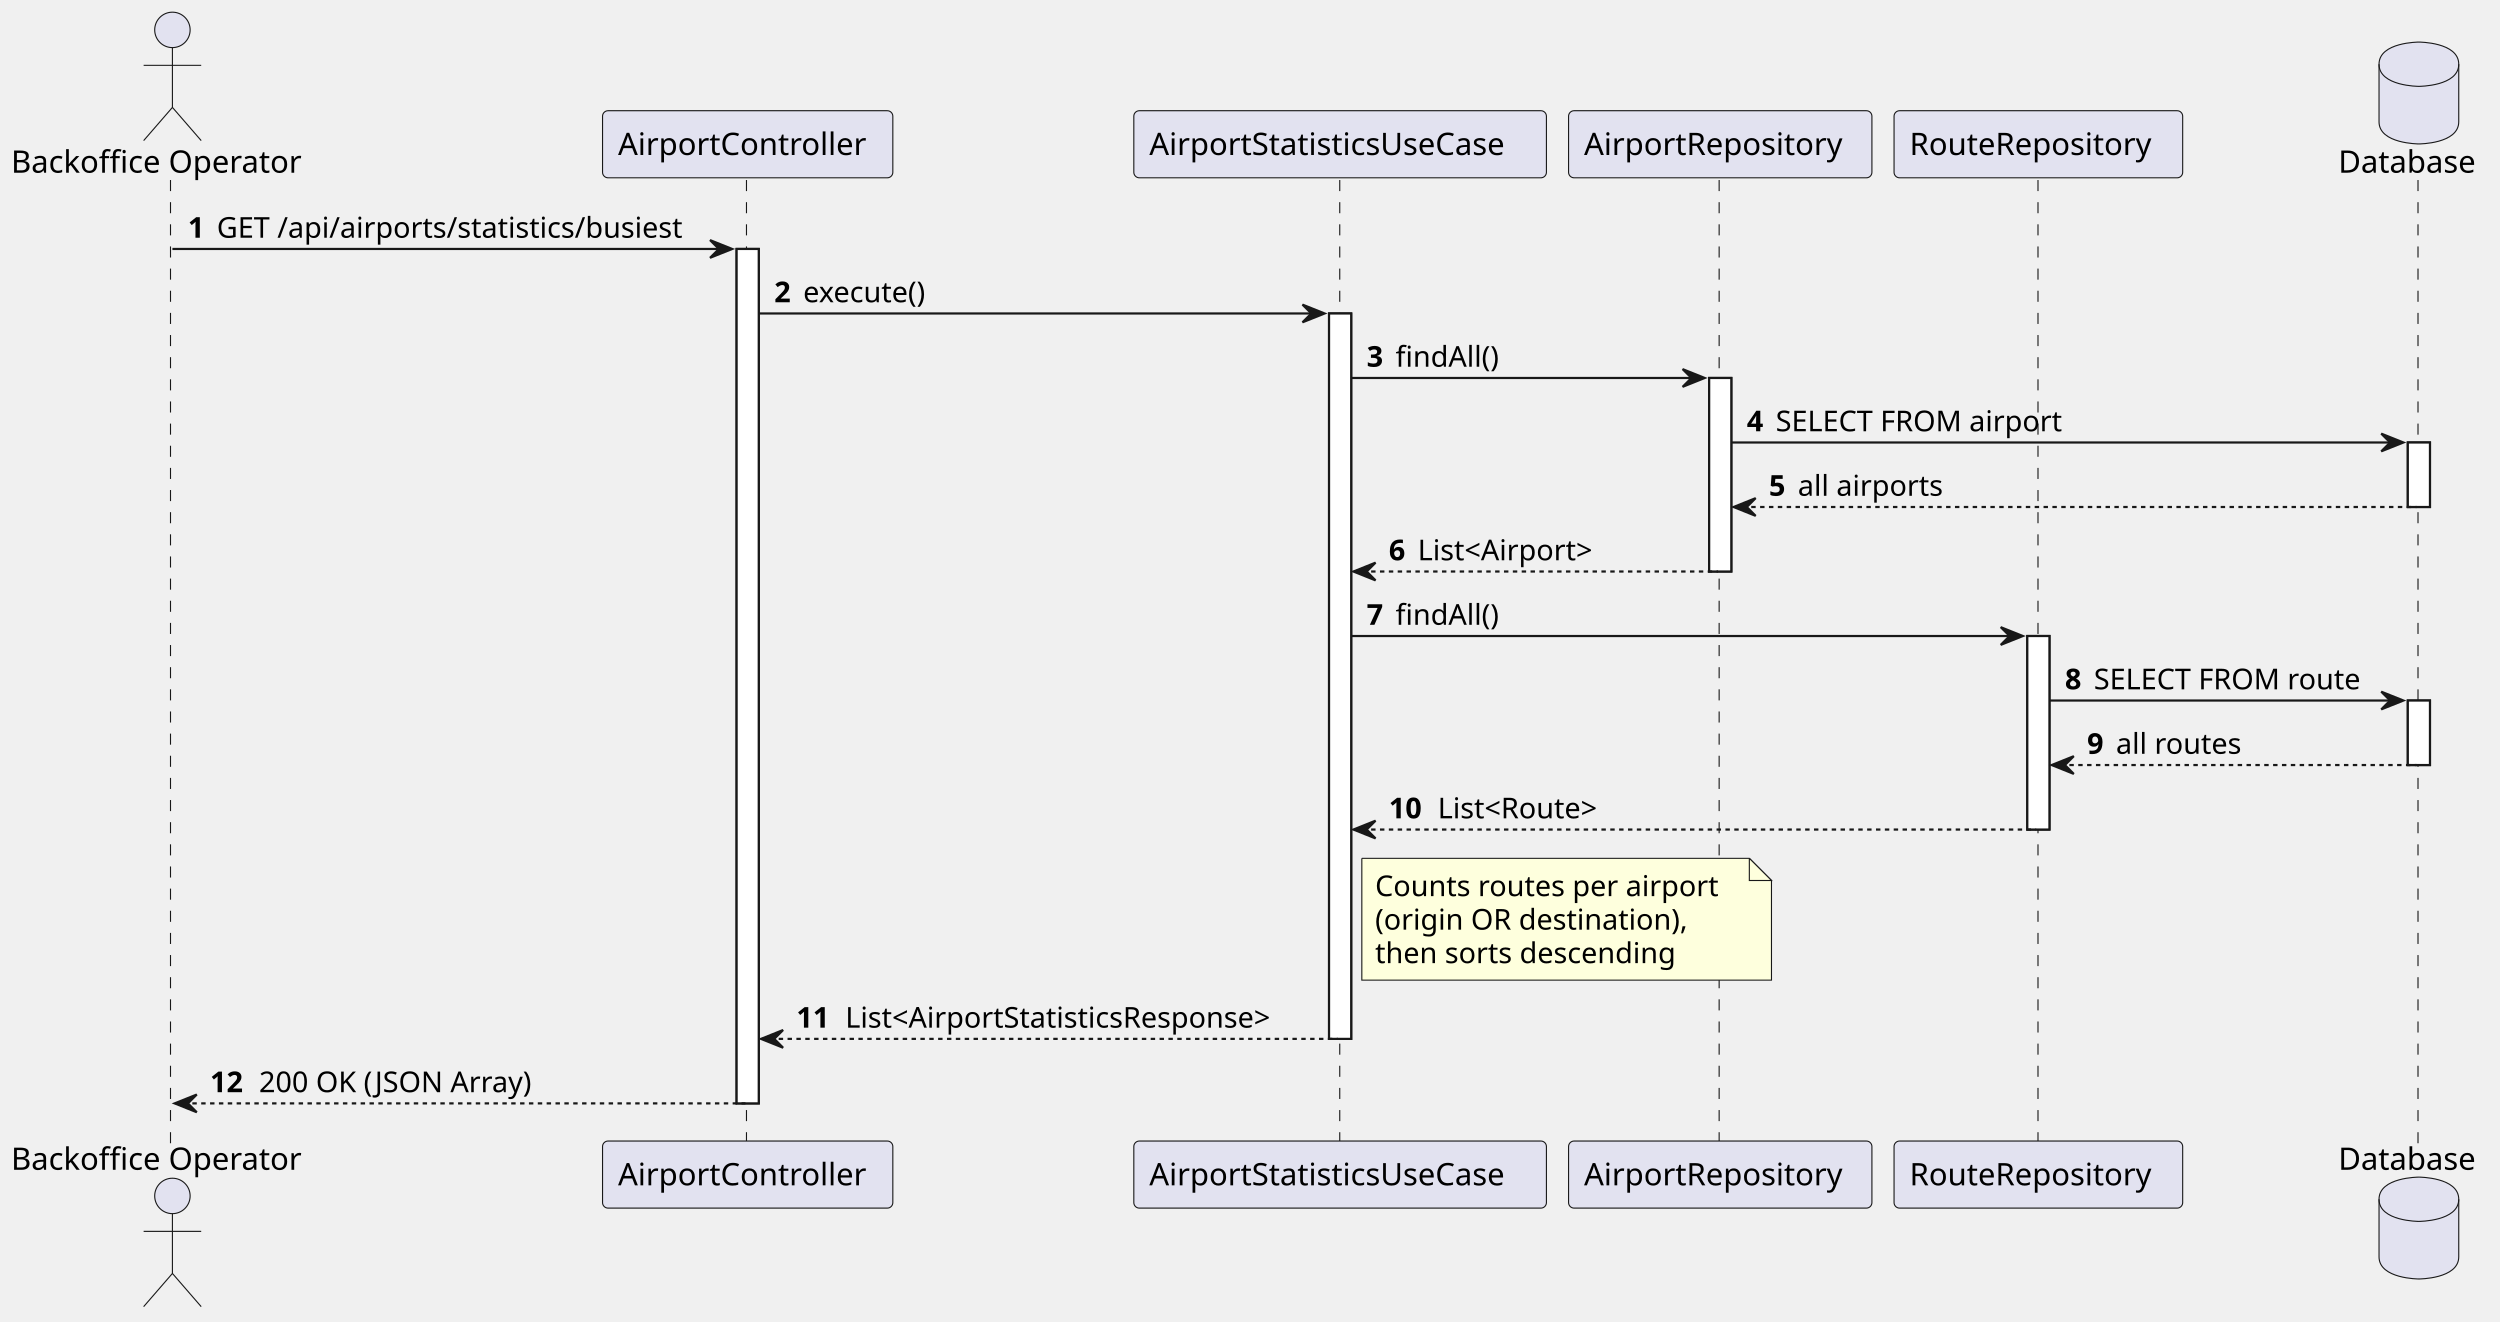
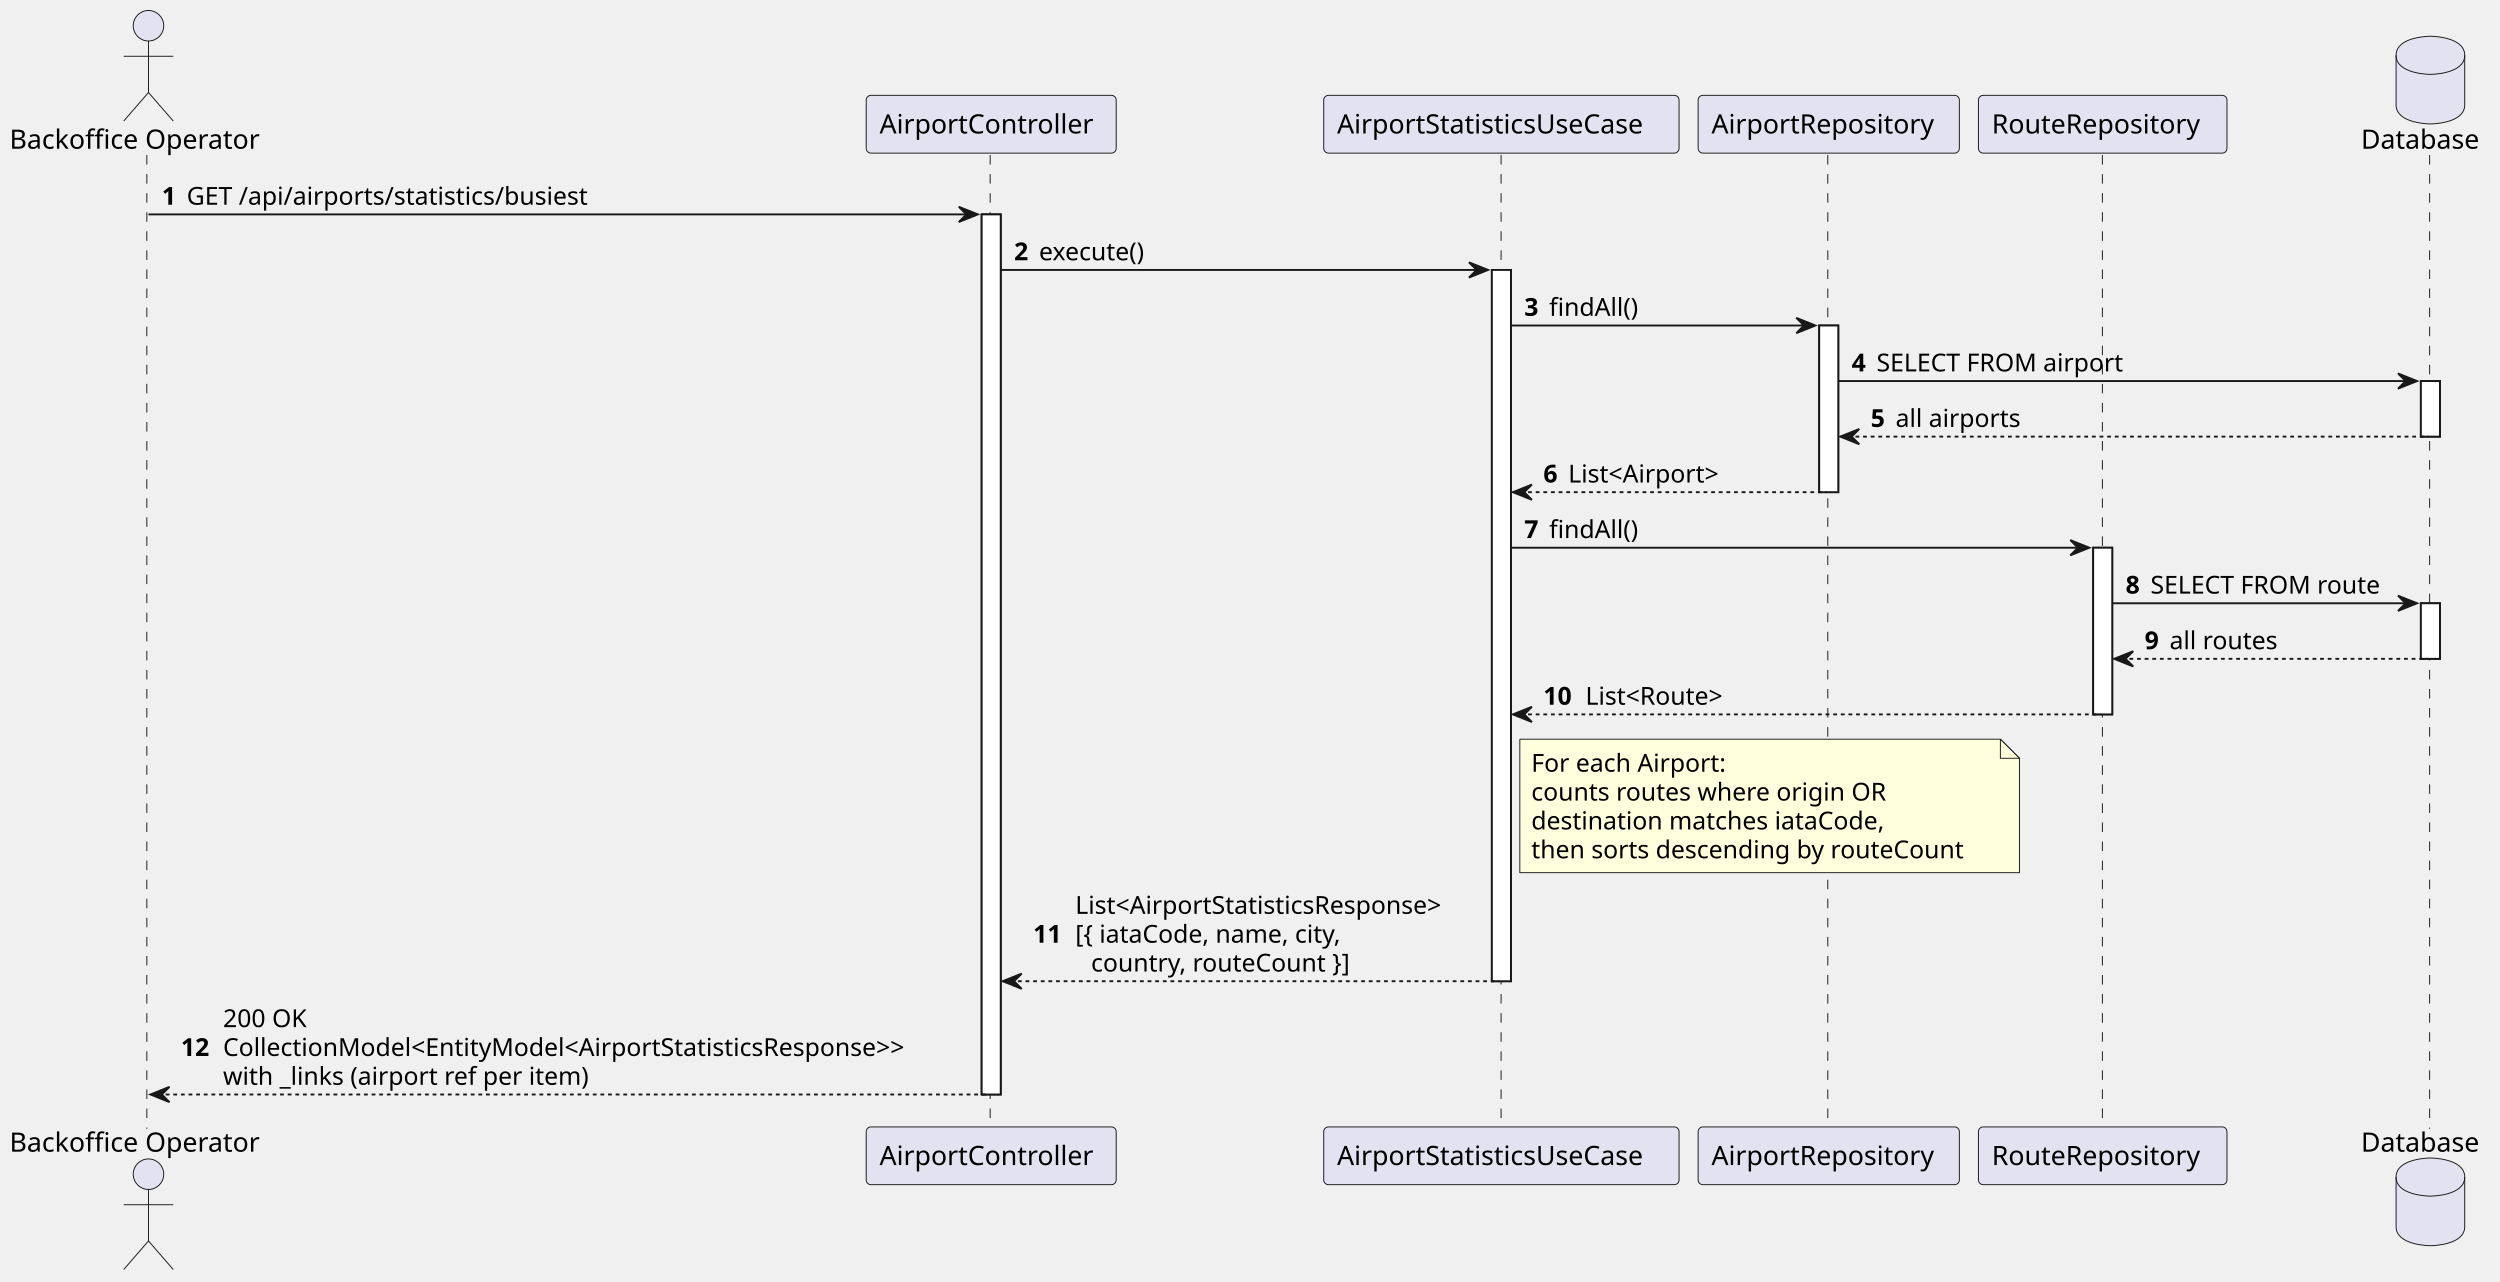
- <svg xmlns="http://www.w3.org/2000/svg" contentStyleType="text/css" data-diagram-type="SEQUENCE" height="597px" preserveAspectRatio="none" style="width:1129px;height:597px;background:#FFFFFF;" version="1.1" viewBox="0 0 1129 597" width="1129px" zoomAndPan="magnify">
+ <svg xmlns="http://www.w3.org/2000/svg" contentStyleType="text/css" data-diagram-type="SEQUENCE" height="672px" preserveAspectRatio="none" style="width:1311px;height:672px;background:#FFFFFF;" version="1.1" viewBox="0 0 1311 672" width="1311px" zoomAndPan="magnify">
  <defs />
  <g>
    <g>
-       <rect fill="#FFFFFF" height="385.859" style="stroke:#181818;stroke-width:1;" width="10" x="332.654" y="112.43" />
-     </g>
-     <g>
-       <rect fill="#FFFFFF" height="327.594" style="stroke:#181818;stroke-width:1;" width="10" x="600.198" y="141.562" />
-     </g>
-     <g>
-       <rect fill="#FFFFFF" height="87.398" style="stroke:#181818;stroke-width:1;" width="10" x="771.861" y="170.695" />
-     </g>
-     <g>
-       <rect fill="#FFFFFF" height="87.398" style="stroke:#181818;stroke-width:1;" width="10" x="915.528" y="287.227" />
-     </g>
-     <g>
-       <rect fill="#FFFFFF" height="29.133" style="stroke:#181818;stroke-width:1;" width="10" x="1087.37" y="199.828" />
-     </g>
-     <g>
-       <rect fill="#FFFFFF" height="29.133" style="stroke:#181818;stroke-width:1;" width="10" x="1087.37" y="316.359" />
+       <rect fill="#FFFFFF" height="461.523" style="stroke:#181818;stroke-width:1;" width="10" x="514.786" y="112.43" />
+     </g>
+     <g>
+       <rect fill="#FFFFFF" height="372.992" style="stroke:#181818;stroke-width:1;" width="10" x="782.33" y="141.562" />
+     </g>
+     <g>
+       <rect fill="#FFFFFF" height="87.398" style="stroke:#181818;stroke-width:1;" width="10" x="953.993" y="170.695" />
+     </g>
+     <g>
+       <rect fill="#FFFFFF" height="87.398" style="stroke:#181818;stroke-width:1;" width="10" x="1097.659" y="287.227" />
+     </g>
+     <g>
+       <rect fill="#FFFFFF" height="29.133" style="stroke:#181818;stroke-width:1;" width="10" x="1269.502" y="199.828" />
+     </g>
+     <g>
+       <rect fill="#FFFFFF" height="29.133" style="stroke:#181818;stroke-width:1;" width="10" x="1269.502" y="316.359" />
    </g>
    <g class="participant-lifeline" data-entity-uid="part1" data-qualified-name="BO" id="part1-lifeline">
      <g>
-         <rect fill="#000000" fill-opacity="0" height="434.992" width="8" x="73.863" y="81.297" />
-         <line style="stroke:#181818;stroke-width:0.5;stroke-dasharray:5,5;" x1="77" x2="77" y1="81.297" y2="516.289" />
+         <rect fill="#000000" fill-opacity="0" height="510.656" width="8" x="73.863" y="81.297" />
+         <line style="stroke:#181818;stroke-width:0.5;stroke-dasharray:5,5;" x1="77" x2="77" y1="81.297" y2="591.953" />
      </g>
    </g>
    <g class="participant-lifeline" data-entity-uid="part2" data-qualified-name="Ctrl" id="part2-lifeline">
      <g>
-         <rect fill="#000000" fill-opacity="0" height="434.992" width="8" x="333.654" y="81.297" />
-         <line style="stroke:#181818;stroke-width:0.5;stroke-dasharray:5,5;" x1="337.108" x2="337.108" y1="81.297" y2="516.289" />
+         <rect fill="#000000" fill-opacity="0" height="510.656" width="8" x="515.786" y="81.297" />
+         <line style="stroke:#181818;stroke-width:0.5;stroke-dasharray:5,5;" x1="519.239" x2="519.239" y1="81.297" y2="591.953" />
      </g>
    </g>
    <g class="participant-lifeline" data-entity-uid="part3" data-qualified-name="UC" id="part3-lifeline">
      <g>
-         <rect fill="#000000" fill-opacity="0" height="434.992" width="8" x="601.198" y="81.297" />
-         <line style="stroke:#181818;stroke-width:0.5;stroke-dasharray:5,5;" x1="605.031" x2="605.031" y1="81.297" y2="516.289" />
+         <rect fill="#000000" fill-opacity="0" height="510.656" width="8" x="783.33" y="81.297" />
+         <line style="stroke:#181818;stroke-width:0.5;stroke-dasharray:5,5;" x1="787.163" x2="787.163" y1="81.297" y2="591.953" />
      </g>
    </g>
    <g class="participant-lifeline" data-entity-uid="part4" data-qualified-name="AirportRepo" id="part4-lifeline">
      <g>
-         <rect fill="#000000" fill-opacity="0" height="434.992" width="8" x="772.861" y="81.297" />
-         <line style="stroke:#181818;stroke-width:0.5;stroke-dasharray:5,5;" x1="776.365" x2="776.365" y1="81.297" y2="516.289" />
+         <rect fill="#000000" fill-opacity="0" height="510.656" width="8" x="954.993" y="81.297" />
+         <line style="stroke:#181818;stroke-width:0.5;stroke-dasharray:5,5;" x1="958.497" x2="958.497" y1="81.297" y2="591.953" />
      </g>
    </g>
    <g class="participant-lifeline" data-entity-uid="part5" data-qualified-name="RouteRepo" id="part5-lifeline">
      <g>
-         <rect fill="#000000" fill-opacity="0" height="434.992" width="8" x="916.528" y="81.297" />
-         <line style="stroke:#181818;stroke-width:0.5;stroke-dasharray:5,5;" x1="920.357" x2="920.357" y1="81.297" y2="516.289" />
+         <rect fill="#000000" fill-opacity="0" height="510.656" width="8" x="1098.659" y="81.297" />
+         <line style="stroke:#181818;stroke-width:0.5;stroke-dasharray:5,5;" x1="1102.489" x2="1102.489" y1="81.297" y2="591.953" />
      </g>
    </g>
    <g class="participant-lifeline" data-entity-uid="part6" data-qualified-name="DB" id="part6-lifeline">
      <g>
-         <rect fill="#000000" fill-opacity="0" height="434.992" width="8" x="1088.37" y="81.297" />
-         <line style="stroke:#181818;stroke-width:0.5;stroke-dasharray:5,5;" x1="1091.97" x2="1091.97" y1="81.297" y2="516.289" />
+         <rect fill="#000000" fill-opacity="0" height="510.656" width="8" x="1270.502" y="81.297" />
+         <line style="stroke:#181818;stroke-width:0.5;stroke-dasharray:5,5;" x1="1274.101" x2="1274.101" y1="81.297" y2="591.953" />
      </g>
    </g>
    <g class="participant participant-head" data-entity-uid="part1" data-qualified-name="BO" id="part1-head">
      <text fill="#000000" font-family="sans-serif" font-size="14" lengthAdjust="spacing" textLength="139.727" x="5" y="77.995">Backoffice Operator</text>
      <ellipse cx="77.863" cy="13.5" fill="#E2E2F0" rx="8" ry="8" style="stroke:#181818;stroke-width:0.5;" />
      <path d="M77.863,21.5 L77.863,48.5 M64.863,29.5 L90.863,29.5 M77.863,48.5 L64.863,63.5 M77.863,48.5 L90.863,63.5" fill="none" style="stroke:#181818;stroke-width:0.5;" />
    </g>
    <g class="participant participant-tail" data-entity-uid="part1" data-qualified-name="BO" id="part1-tail">
-       <text fill="#000000" font-family="sans-serif" font-size="14" lengthAdjust="spacing" textLength="139.727" x="5" y="528.284">Backoffice Operator</text>
-       <ellipse cx="77.863" cy="540.086" fill="#E2E2F0" rx="8" ry="8" style="stroke:#181818;stroke-width:0.5;" />
-       <path d="M77.863,548.086 L77.863,575.086 M64.863,556.086 L90.863,556.086 M77.863,575.086 L64.863,590.086 M77.863,575.086 L90.863,590.086" fill="none" style="stroke:#181818;stroke-width:0.5;" />
+       <text fill="#000000" font-family="sans-serif" font-size="14" lengthAdjust="spacing" textLength="139.727" x="5" y="603.948">Backoffice Operator</text>
+       <ellipse cx="77.863" cy="615.75" fill="#E2E2F0" rx="8" ry="8" style="stroke:#181818;stroke-width:0.5;" />
+       <path d="M77.863,623.75 L77.863,650.75 M64.863,631.75 L90.863,631.75 M77.863,650.75 L64.863,665.75 M77.863,650.75 L90.863,665.75" fill="none" style="stroke:#181818;stroke-width:0.5;" />
    </g>
    <g class="participant participant-head" data-entity-uid="part2" data-qualified-name="Ctrl" id="part2-head">
-       <rect fill="#E2E2F0" height="30.297" rx="2.5" ry="2.5" style="stroke:#181818;stroke-width:0.5;" width="131.093" x="272.108" y="50" />
-       <text fill="#000000" font-family="sans-serif" font-size="14" lengthAdjust="spacing" textLength="117.093" x="279.108" y="69.995">AirportController</text>
+       <rect fill="#E2E2F0" height="30.297" rx="2.5" ry="2.5" style="stroke:#181818;stroke-width:0.5;" width="131.093" x="454.239" y="50" />
+       <text fill="#000000" font-family="sans-serif" font-size="14" lengthAdjust="spacing" textLength="117.093" x="461.239" y="69.995">AirportController</text>
    </g>
    <g class="participant participant-tail" data-entity-uid="part2" data-qualified-name="Ctrl" id="part2-tail">
-       <rect fill="#E2E2F0" height="30.297" rx="2.5" ry="2.5" style="stroke:#181818;stroke-width:0.5;" width="131.093" x="272.108" y="515.289" />
-       <text fill="#000000" font-family="sans-serif" font-size="14" lengthAdjust="spacing" textLength="117.093" x="279.108" y="535.284">AirportController</text>
+       <rect fill="#E2E2F0" height="30.297" rx="2.5" ry="2.5" style="stroke:#181818;stroke-width:0.5;" width="131.093" x="454.239" y="590.953" />
+       <text fill="#000000" font-family="sans-serif" font-size="14" lengthAdjust="spacing" textLength="117.093" x="461.239" y="610.948">AirportController</text>
    </g>
    <g class="participant participant-head" data-entity-uid="part3" data-qualified-name="UC" id="part3-head">
-       <rect fill="#E2E2F0" height="30.297" rx="2.5" ry="2.5" style="stroke:#181818;stroke-width:0.5;" width="186.334" x="512.031" y="50" />
-       <text fill="#000000" font-family="sans-serif" font-size="14" lengthAdjust="spacing" textLength="172.334" x="519.031" y="69.995">AirportStatisticsUseCase</text>
+       <rect fill="#E2E2F0" height="30.297" rx="2.5" ry="2.5" style="stroke:#181818;stroke-width:0.5;" width="186.334" x="694.163" y="50" />
+       <text fill="#000000" font-family="sans-serif" font-size="14" lengthAdjust="spacing" textLength="172.334" x="701.163" y="69.995">AirportStatisticsUseCase</text>
    </g>
    <g class="participant participant-tail" data-entity-uid="part3" data-qualified-name="UC" id="part3-tail">
-       <rect fill="#E2E2F0" height="30.297" rx="2.5" ry="2.5" style="stroke:#181818;stroke-width:0.5;" width="186.334" x="512.031" y="515.289" />
-       <text fill="#000000" font-family="sans-serif" font-size="14" lengthAdjust="spacing" textLength="172.334" x="519.031" y="535.284">AirportStatisticsUseCase</text>
+       <rect fill="#E2E2F0" height="30.297" rx="2.5" ry="2.5" style="stroke:#181818;stroke-width:0.5;" width="186.334" x="694.163" y="590.953" />
+       <text fill="#000000" font-family="sans-serif" font-size="14" lengthAdjust="spacing" textLength="172.334" x="701.163" y="610.948">AirportStatisticsUseCase</text>
    </g>
    <g class="participant participant-head" data-entity-uid="part4" data-qualified-name="AirportRepo" id="part4-head">
-       <rect fill="#E2E2F0" height="30.297" rx="2.5" ry="2.5" style="stroke:#181818;stroke-width:0.5;" width="136.992" x="708.365" y="50" />
-       <text fill="#000000" font-family="sans-serif" font-size="14" lengthAdjust="spacing" textLength="122.992" x="715.365" y="69.995">AirportRepository</text>
+       <rect fill="#E2E2F0" height="30.297" rx="2.5" ry="2.5" style="stroke:#181818;stroke-width:0.5;" width="136.992" x="890.497" y="50" />
+       <text fill="#000000" font-family="sans-serif" font-size="14" lengthAdjust="spacing" textLength="122.992" x="897.497" y="69.995">AirportRepository</text>
    </g>
    <g class="participant participant-tail" data-entity-uid="part4" data-qualified-name="AirportRepo" id="part4-tail">
-       <rect fill="#E2E2F0" height="30.297" rx="2.5" ry="2.5" style="stroke:#181818;stroke-width:0.5;" width="136.992" x="708.365" y="515.289" />
-       <text fill="#000000" font-family="sans-serif" font-size="14" lengthAdjust="spacing" textLength="122.992" x="715.365" y="535.284">AirportRepository</text>
+       <rect fill="#E2E2F0" height="30.297" rx="2.5" ry="2.5" style="stroke:#181818;stroke-width:0.5;" width="136.992" x="890.497" y="590.953" />
+       <text fill="#000000" font-family="sans-serif" font-size="14" lengthAdjust="spacing" textLength="122.992" x="897.497" y="610.948">AirportRepository</text>
    </g>
    <g class="participant participant-head" data-entity-uid="part5" data-qualified-name="RouteRepo" id="part5-head">
-       <rect fill="#E2E2F0" height="30.297" rx="2.5" ry="2.5" style="stroke:#181818;stroke-width:0.5;" width="130.341" x="855.357" y="50" />
-       <text fill="#000000" font-family="sans-serif" font-size="14" lengthAdjust="spacing" textLength="116.341" x="862.357" y="69.995">RouteRepository</text>
+       <rect fill="#E2E2F0" height="30.297" rx="2.5" ry="2.5" style="stroke:#181818;stroke-width:0.5;" width="130.341" x="1037.489" y="50" />
+       <text fill="#000000" font-family="sans-serif" font-size="14" lengthAdjust="spacing" textLength="116.341" x="1044.489" y="69.995">RouteRepository</text>
    </g>
    <g class="participant participant-tail" data-entity-uid="part5" data-qualified-name="RouteRepo" id="part5-tail">
-       <rect fill="#E2E2F0" height="30.297" rx="2.5" ry="2.5" style="stroke:#181818;stroke-width:0.5;" width="130.341" x="855.357" y="515.289" />
-       <text fill="#000000" font-family="sans-serif" font-size="14" lengthAdjust="spacing" textLength="116.341" x="862.357" y="535.284">RouteRepository</text>
+       <rect fill="#E2E2F0" height="30.297" rx="2.5" ry="2.5" style="stroke:#181818;stroke-width:0.5;" width="130.341" x="1037.489" y="590.953" />
+       <text fill="#000000" font-family="sans-serif" font-size="14" lengthAdjust="spacing" textLength="116.341" x="1044.489" y="610.948">RouteRepository</text>
    </g>
    <g class="participant participant-head" data-entity-uid="part6" data-qualified-name="DB" id="part6-head">
-       <text fill="#000000" font-family="sans-serif" font-size="14" lengthAdjust="spacing" textLength="66.801" x="1055.97" y="77.995">Database</text>
-       <path d="M1074.37,29 C1074.37,19 1092.37,19 1092.37,19 C1092.37,19 1110.37,19 1110.37,29 L1110.37,55 C1110.37,65 1092.37,65 1092.37,65 C1092.37,65 1074.37,65 1074.37,55 L1074.37,29" fill="#E2E2F0" style="stroke:#181818;stroke-width:0.5;" />
-       <path d="M1074.37,29 C1074.37,39 1092.37,39 1092.37,39 C1092.37,39 1110.37,39 1110.37,29" fill="none" style="stroke:#181818;stroke-width:0.5;" />
+       <text fill="#000000" font-family="sans-serif" font-size="14" lengthAdjust="spacing" textLength="66.801" x="1238.101" y="77.995">Database</text>
+       <path d="M1256.502,29 C1256.502,19 1274.502,19 1274.502,19 C1274.502,19 1292.502,19 1292.502,29 L1292.502,55 C1292.502,65 1274.502,65 1274.502,65 C1274.502,65 1256.502,65 1256.502,55 L1256.502,29" fill="#E2E2F0" style="stroke:#181818;stroke-width:0.5;" />
+       <path d="M1256.502,29 C1256.502,39 1274.502,39 1274.502,39 C1274.502,39 1292.502,39 1292.502,29" fill="none" style="stroke:#181818;stroke-width:0.5;" />
    </g>
    <g class="participant participant-tail" data-entity-uid="part6" data-qualified-name="DB" id="part6-tail">
-       <text fill="#000000" font-family="sans-serif" font-size="14" lengthAdjust="spacing" textLength="66.801" x="1055.97" y="528.284">Database</text>
-       <path d="M1074.37,541.586 C1074.37,531.586 1092.37,531.586 1092.37,531.586 C1092.37,531.586 1110.37,531.586 1110.37,541.586 L1110.37,567.586 C1110.37,577.586 1092.37,577.586 1092.37,577.586 C1092.37,577.586 1074.37,577.586 1074.37,567.586 L1074.37,541.586" fill="#E2E2F0" style="stroke:#181818;stroke-width:0.5;" />
-       <path d="M1074.37,541.586 C1074.37,551.586 1092.37,551.586 1092.37,551.586 C1092.37,551.586 1110.37,551.586 1110.37,541.586" fill="none" style="stroke:#181818;stroke-width:0.5;" />
-     </g>
-     <g>
-       <rect fill="#FFFFFF" height="385.859" style="stroke:#181818;stroke-width:1;" width="10" x="332.654" y="112.43" />
-     </g>
-     <g>
-       <rect fill="#FFFFFF" height="327.594" style="stroke:#181818;stroke-width:1;" width="10" x="600.198" y="141.562" />
-     </g>
-     <g>
-       <rect fill="#FFFFFF" height="87.398" style="stroke:#181818;stroke-width:1;" width="10" x="771.861" y="170.695" />
-     </g>
-     <g>
-       <rect fill="#FFFFFF" height="87.398" style="stroke:#181818;stroke-width:1;" width="10" x="915.528" y="287.227" />
-     </g>
-     <g>
-       <rect fill="#FFFFFF" height="29.133" style="stroke:#181818;stroke-width:1;" width="10" x="1087.37" y="199.828" />
-     </g>
-     <g>
-       <rect fill="#FFFFFF" height="29.133" style="stroke:#181818;stroke-width:1;" width="10" x="1087.37" y="316.359" />
+       <text fill="#000000" font-family="sans-serif" font-size="14" lengthAdjust="spacing" textLength="66.801" x="1238.101" y="603.948">Database</text>
+       <path d="M1256.502,617.25 C1256.502,607.25 1274.502,607.25 1274.502,607.25 C1274.502,607.25 1292.502,607.25 1292.502,617.25 L1292.502,643.25 C1292.502,653.25 1274.502,653.25 1274.502,653.25 C1274.502,653.25 1256.502,653.25 1256.502,643.25 L1256.502,617.25" fill="#E2E2F0" style="stroke:#181818;stroke-width:0.5;" />
+       <path d="M1256.502,617.25 C1256.502,627.25 1274.502,627.25 1274.502,627.25 C1274.502,627.25 1292.502,627.25 1292.502,617.25" fill="none" style="stroke:#181818;stroke-width:0.5;" />
+     </g>
+     <g>
+       <rect fill="#FFFFFF" height="461.523" style="stroke:#181818;stroke-width:1;" width="10" x="514.786" y="112.43" />
+     </g>
+     <g>
+       <rect fill="#FFFFFF" height="372.992" style="stroke:#181818;stroke-width:1;" width="10" x="782.33" y="141.562" />
+     </g>
+     <g>
+       <rect fill="#FFFFFF" height="87.398" style="stroke:#181818;stroke-width:1;" width="10" x="953.993" y="170.695" />
+     </g>
+     <g>
+       <rect fill="#FFFFFF" height="87.398" style="stroke:#181818;stroke-width:1;" width="10" x="1097.659" y="287.227" />
+     </g>
+     <g>
+       <rect fill="#FFFFFF" height="29.133" style="stroke:#181818;stroke-width:1;" width="10" x="1269.502" y="199.828" />
+     </g>
+     <g>
+       <rect fill="#FFFFFF" height="29.133" style="stroke:#181818;stroke-width:1;" width="10" x="1269.502" y="316.359" />
    </g>
    <g class="message" data-entity-1="part1" data-entity-2="part2" id="msg1">
-       <polygon fill="#181818" points="320.654,108.43,330.654,112.43,320.654,116.43,324.654,112.43" style="stroke:#181818;stroke-width:1;" />
-       <line style="stroke:#181818;stroke-width:1;" x1="77.863" x2="326.654" y1="112.43" y2="112.43" />
+       <polygon fill="#181818" points="502.786,108.43,512.786,112.43,502.786,116.43,506.786,112.43" style="stroke:#181818;stroke-width:1;" />
+       <line style="stroke:#181818;stroke-width:1;" x1="77.863" x2="508.786" y1="112.43" y2="112.43" />
      <text fill="#000000" font-family="sans-serif" font-size="13" font-weight="bold" lengthAdjust="spacing" textLength="9.045" x="84.863" y="107.364">1</text>
      <text fill="#000000" font-family="sans-serif" font-size="13" lengthAdjust="spacing" textLength="222.746" x="97.909" y="107.364">GET /api/airports/statistics/busiest</text>
    </g>
    <g class="message" data-entity-1="part2" data-entity-2="part3" id="msg2">
-       <polygon fill="#181818" points="588.198,137.562,598.198,141.562,588.198,145.562,592.198,141.562" style="stroke:#181818;stroke-width:1;" />
-       <line style="stroke:#181818;stroke-width:1;" x1="342.654" x2="594.198" y1="141.562" y2="141.562" />
-       <text fill="#000000" font-family="sans-serif" font-size="13" font-weight="bold" lengthAdjust="spacing" textLength="9.045" x="349.654" y="136.497">2</text>
-       <text fill="#000000" font-family="sans-serif" font-size="13" lengthAdjust="spacing" textLength="62.315" x="362.7" y="136.497">execute()</text>
+       <polygon fill="#181818" points="770.33,137.562,780.33,141.562,770.33,145.562,774.33,141.562" style="stroke:#181818;stroke-width:1;" />
+       <line style="stroke:#181818;stroke-width:1;" x1="524.786" x2="776.33" y1="141.562" y2="141.562" />
+       <text fill="#000000" font-family="sans-serif" font-size="13" font-weight="bold" lengthAdjust="spacing" textLength="9.045" x="531.786" y="136.497">2</text>
+       <text fill="#000000" font-family="sans-serif" font-size="13" lengthAdjust="spacing" textLength="62.315" x="544.831" y="136.497">execute()</text>
    </g>
    <g class="message" data-entity-1="part3" data-entity-2="part4" id="msg3">
-       <polygon fill="#181818" points="759.861,166.695,769.861,170.695,759.861,174.695,763.861,170.695" style="stroke:#181818;stroke-width:1;" />
-       <line style="stroke:#181818;stroke-width:1;" x1="610.198" x2="765.861" y1="170.695" y2="170.695" />
-       <text fill="#000000" font-family="sans-serif" font-size="13" font-weight="bold" lengthAdjust="spacing" textLength="9.045" x="617.198" y="165.629">3</text>
-       <text fill="#000000" font-family="sans-serif" font-size="13" lengthAdjust="spacing" textLength="50.94" x="630.244" y="165.629">findAll()</text>
+       <polygon fill="#181818" points="941.993,166.695,951.993,170.695,941.993,174.695,945.993,170.695" style="stroke:#181818;stroke-width:1;" />
+       <line style="stroke:#181818;stroke-width:1;" x1="792.33" x2="947.993" y1="170.695" y2="170.695" />
+       <text fill="#000000" font-family="sans-serif" font-size="13" font-weight="bold" lengthAdjust="spacing" textLength="9.045" x="799.33" y="165.629">3</text>
+       <text fill="#000000" font-family="sans-serif" font-size="13" lengthAdjust="spacing" textLength="50.94" x="812.375" y="165.629">findAll()</text>
    </g>
    <g class="message" data-entity-1="part4" data-entity-2="part6" id="msg4">
-       <polygon fill="#181818" points="1075.37,195.828,1085.37,199.828,1075.37,203.828,1079.37,199.828" style="stroke:#181818;stroke-width:1;" />
-       <line style="stroke:#181818;stroke-width:1;" x1="781.861" x2="1081.37" y1="199.828" y2="199.828" />
-       <text fill="#000000" font-family="sans-serif" font-size="13" font-weight="bold" lengthAdjust="spacing" textLength="9.045" x="788.861" y="194.762">4</text>
-       <text fill="#000000" font-family="sans-serif" font-size="13" lengthAdjust="spacing" textLength="138.734" x="801.907" y="194.762">SELECT FROM airport</text>
+       <polygon fill="#181818" points="1257.502,195.828,1267.502,199.828,1257.502,203.828,1261.502,199.828" style="stroke:#181818;stroke-width:1;" />
+       <line style="stroke:#181818;stroke-width:1;" x1="963.993" x2="1263.502" y1="199.828" y2="199.828" />
+       <text fill="#000000" font-family="sans-serif" font-size="13" font-weight="bold" lengthAdjust="spacing" textLength="9.045" x="970.993" y="194.762">4</text>
+       <text fill="#000000" font-family="sans-serif" font-size="13" lengthAdjust="spacing" textLength="138.734" x="984.038" y="194.762">SELECT FROM airport</text>
    </g>
    <g class="message" data-entity-1="part6" data-entity-2="part4" id="msg5">
-       <polygon fill="#181818" points="792.861,224.961,782.861,228.961,792.861,232.961,788.861,228.961" style="stroke:#181818;stroke-width:1;" />
-       <line style="stroke:#181818;stroke-width:1;stroke-dasharray:2,2;" x1="786.861" x2="1091.37" y1="228.961" y2="228.961" />
-       <text fill="#000000" font-family="sans-serif" font-size="13" font-weight="bold" lengthAdjust="spacing" textLength="9.045" x="798.861" y="223.895">5</text>
-       <text fill="#000000" font-family="sans-serif" font-size="13" lengthAdjust="spacing" textLength="69.665" x="811.907" y="223.895">all airports</text>
+       <polygon fill="#181818" points="974.993,224.961,964.993,228.961,974.993,232.961,970.993,228.961" style="stroke:#181818;stroke-width:1;" />
+       <line style="stroke:#181818;stroke-width:1;stroke-dasharray:2,2;" x1="968.993" x2="1273.502" y1="228.961" y2="228.961" />
+       <text fill="#000000" font-family="sans-serif" font-size="13" font-weight="bold" lengthAdjust="spacing" textLength="9.045" x="980.993" y="223.895">5</text>
+       <text fill="#000000" font-family="sans-serif" font-size="13" lengthAdjust="spacing" textLength="69.665" x="994.038" y="223.895">all airports</text>
    </g>
    <g class="message" data-entity-1="part4" data-entity-2="part3" id="msg6">
-       <polygon fill="#181818" points="621.198,254.094,611.198,258.094,621.198,262.094,617.198,258.094" style="stroke:#181818;stroke-width:1;" />
-       <line style="stroke:#181818;stroke-width:1;stroke-dasharray:2,2;" x1="615.198" x2="775.861" y1="258.094" y2="258.094" />
-       <text fill="#000000" font-family="sans-serif" font-size="13" font-weight="bold" lengthAdjust="spacing" textLength="9.045" x="627.198" y="253.028">6</text>
-       <text fill="#000000" font-family="sans-serif" font-size="13" lengthAdjust="spacing" textLength="89.007" x="640.244" y="253.028">List&lt;Airport&gt;</text>
+       <polygon fill="#181818" points="803.33,254.094,793.33,258.094,803.33,262.094,799.33,258.094" style="stroke:#181818;stroke-width:1;" />
+       <line style="stroke:#181818;stroke-width:1;stroke-dasharray:2,2;" x1="797.33" x2="957.993" y1="258.094" y2="258.094" />
+       <text fill="#000000" font-family="sans-serif" font-size="13" font-weight="bold" lengthAdjust="spacing" textLength="9.045" x="809.33" y="253.028">6</text>
+       <text fill="#000000" font-family="sans-serif" font-size="13" lengthAdjust="spacing" textLength="89.007" x="822.375" y="253.028">List&lt;Airport&gt;</text>
    </g>
    <g class="message" data-entity-1="part3" data-entity-2="part5" id="msg7">
-       <polygon fill="#181818" points="903.528,283.227,913.528,287.227,903.528,291.227,907.528,287.227" style="stroke:#181818;stroke-width:1;" />
-       <line style="stroke:#181818;stroke-width:1;" x1="610.198" x2="909.528" y1="287.227" y2="287.227" />
-       <text fill="#000000" font-family="sans-serif" font-size="13" font-weight="bold" lengthAdjust="spacing" textLength="9.045" x="617.198" y="282.161">7</text>
-       <text fill="#000000" font-family="sans-serif" font-size="13" lengthAdjust="spacing" textLength="50.94" x="630.244" y="282.161">findAll()</text>
+       <polygon fill="#181818" points="1085.659,283.227,1095.659,287.227,1085.659,291.227,1089.659,287.227" style="stroke:#181818;stroke-width:1;" />
+       <line style="stroke:#181818;stroke-width:1;" x1="792.33" x2="1091.659" y1="287.227" y2="287.227" />
+       <text fill="#000000" font-family="sans-serif" font-size="13" font-weight="bold" lengthAdjust="spacing" textLength="9.045" x="799.33" y="282.161">7</text>
+       <text fill="#000000" font-family="sans-serif" font-size="13" lengthAdjust="spacing" textLength="50.94" x="812.375" y="282.161">findAll()</text>
    </g>
    <g class="message" data-entity-1="part5" data-entity-2="part6" id="msg8">
-       <polygon fill="#181818" points="1075.37,312.359,1085.37,316.359,1075.37,320.359,1079.37,316.359" style="stroke:#181818;stroke-width:1;" />
-       <line style="stroke:#181818;stroke-width:1;" x1="925.528" x2="1081.37" y1="316.359" y2="316.359" />
-       <text fill="#000000" font-family="sans-serif" font-size="13" font-weight="bold" lengthAdjust="spacing" textLength="9.045" x="932.528" y="311.293">8</text>
-       <text fill="#000000" font-family="sans-serif" font-size="13" lengthAdjust="spacing" textLength="129.797" x="945.573" y="311.293">SELECT FROM route</text>
+       <polygon fill="#181818" points="1257.502,312.359,1267.502,316.359,1257.502,320.359,1261.502,316.359" style="stroke:#181818;stroke-width:1;" />
+       <line style="stroke:#181818;stroke-width:1;" x1="1107.659" x2="1263.502" y1="316.359" y2="316.359" />
+       <text fill="#000000" font-family="sans-serif" font-size="13" font-weight="bold" lengthAdjust="spacing" textLength="9.045" x="1114.659" y="311.293">8</text>
+       <text fill="#000000" font-family="sans-serif" font-size="13" lengthAdjust="spacing" textLength="129.797" x="1127.705" y="311.293">SELECT FROM route</text>
    </g>
    <g class="message" data-entity-1="part6" data-entity-2="part5" id="msg9">
-       <polygon fill="#181818" points="936.528,341.492,926.528,345.492,936.528,349.492,932.528,345.492" style="stroke:#181818;stroke-width:1;" />
-       <line style="stroke:#181818;stroke-width:1;stroke-dasharray:2,2;" x1="930.528" x2="1091.37" y1="345.492" y2="345.492" />
-       <text fill="#000000" font-family="sans-serif" font-size="13" font-weight="bold" lengthAdjust="spacing" textLength="9.045" x="942.528" y="340.426">9</text>
-       <text fill="#000000" font-family="sans-serif" font-size="13" lengthAdjust="spacing" textLength="60.728" x="955.573" y="340.426">all routes</text>
+       <polygon fill="#181818" points="1118.659,341.492,1108.659,345.492,1118.659,349.492,1114.659,345.492" style="stroke:#181818;stroke-width:1;" />
+       <line style="stroke:#181818;stroke-width:1;stroke-dasharray:2,2;" x1="1112.659" x2="1273.502" y1="345.492" y2="345.492" />
+       <text fill="#000000" font-family="sans-serif" font-size="13" font-weight="bold" lengthAdjust="spacing" textLength="9.045" x="1124.659" y="340.426">9</text>
+       <text fill="#000000" font-family="sans-serif" font-size="13" lengthAdjust="spacing" textLength="60.728" x="1137.705" y="340.426">all routes</text>
    </g>
    <g class="message" data-entity-1="part5" data-entity-2="part3" id="msg10">
-       <polygon fill="#181818" points="621.198,370.625,611.198,374.625,621.198,378.625,617.198,374.625" style="stroke:#181818;stroke-width:1;" />
-       <line style="stroke:#181818;stroke-width:1;stroke-dasharray:2,2;" x1="615.198" x2="919.528" y1="374.625" y2="374.625" />
-       <text fill="#000000" font-family="sans-serif" font-size="13" font-weight="bold" lengthAdjust="spacing" textLength="18.091" x="627.198" y="369.559">10</text>
-       <text fill="#000000" font-family="sans-serif" font-size="13" lengthAdjust="spacing" textLength="82.831" x="649.289" y="369.559">List&lt;Route&gt;</text>
-     </g>
-     <path d="M615,387.625 L615,442.625 L800,442.625 L800,397.625 L790,387.625 L615,387.625" fill="#FEFFDD" style="stroke:#181818;stroke-width:0.5;" />
-     <path d="M790,387.625 L790,397.625 L800,397.625 L790,387.625" fill="#FEFFDD" style="stroke:#181818;stroke-width:0.5;" />
-     <text fill="#000000" font-family="sans-serif" font-size="13" lengthAdjust="spacing" textLength="164.347" x="621" y="404.692">Counts routes per airport</text>
-     <text fill="#000000" font-family="sans-serif" font-size="13" lengthAdjust="spacing" textLength="151.658" x="621" y="419.825">(origin OR destination),</text>
-     <text fill="#000000" font-family="sans-serif" font-size="13" lengthAdjust="spacing" textLength="144.542" x="621" y="434.957">then sorts descending</text>
+       <polygon fill="#181818" points="803.33,370.625,793.33,374.625,803.33,378.625,799.33,374.625" style="stroke:#181818;stroke-width:1;" />
+       <line style="stroke:#181818;stroke-width:1;stroke-dasharray:2,2;" x1="797.33" x2="1101.659" y1="374.625" y2="374.625" />
+       <text fill="#000000" font-family="sans-serif" font-size="13" font-weight="bold" lengthAdjust="spacing" textLength="18.091" x="809.33" y="369.559">10</text>
+       <text fill="#000000" font-family="sans-serif" font-size="13" lengthAdjust="spacing" textLength="82.831" x="831.42" y="369.559">List&lt;Route&gt;</text>
+     </g>
+     <path d="M797,387.625 L797,457.625 L1059,457.625 L1059,397.625 L1049,387.625 L797,387.625" fill="#FEFFDD" style="stroke:#181818;stroke-width:0.5;" />
+     <path d="M1049,387.625 L1049,397.625 L1059,397.625 L1049,387.625" fill="#FEFFDD" style="stroke:#181818;stroke-width:0.5;" />
+     <text fill="#000000" font-family="sans-serif" font-size="13" lengthAdjust="spacing" textLength="109.269" x="803" y="404.692">For each Airport:</text>
+     <text fill="#000000" font-family="sans-serif" font-size="13" lengthAdjust="spacing" textLength="197.875" x="803" y="419.825">counts routes where origin OR</text>
+     <text fill="#000000" font-family="sans-serif" font-size="13" lengthAdjust="spacing" textLength="199.043" x="803" y="434.957">destination matches iataCode,</text>
+     <text fill="#000000" font-family="sans-serif" font-size="13" lengthAdjust="spacing" textLength="241.992" x="803" y="450.09">then sorts descending by routeCount</text>
    <g class="message" data-entity-1="part3" data-entity-2="part2" id="msg11">
-       <polygon fill="#181818" points="353.654,465.156,343.654,469.156,353.654,473.156,349.654,469.156" style="stroke:#181818;stroke-width:1;" />
-       <line style="stroke:#181818;stroke-width:1;stroke-dasharray:2,2;" x1="347.654" x2="604.198" y1="469.156" y2="469.156" />
-       <text fill="#000000" font-family="sans-serif" font-size="13" font-weight="bold" lengthAdjust="spacing" textLength="18.091" x="359.654" y="464.09">11</text>
-       <text fill="#000000" font-family="sans-serif" font-size="13" lengthAdjust="spacing" textLength="211.453" x="381.745" y="464.09">List&lt;AirportStatisticsResponse&gt;</text>
+       <polygon fill="#181818" points="535.786,510.555,525.786,514.555,535.786,518.555,531.786,514.555" style="stroke:#181818;stroke-width:1;" />
+       <line style="stroke:#181818;stroke-width:1;stroke-dasharray:2,2;" x1="529.786" x2="786.33" y1="514.555" y2="514.555" />
+       <text fill="#000000" font-family="sans-serif" font-size="13" font-weight="bold" lengthAdjust="spacing" textLength="18.091" x="541.786" y="494.356">11</text>
+       <text fill="#000000" font-family="sans-serif" font-size="13" lengthAdjust="spacing" textLength="211.453" x="563.876" y="479.223">List&lt;AirportStatisticsResponse&gt;</text>
+       <text fill="#000000" font-family="sans-serif" font-size="13" lengthAdjust="spacing" textLength="156.476" x="563.876" y="494.356">[{ iataCode, name, city,</text>
+       <text fill="#000000" font-family="sans-serif" font-size="13" lengthAdjust="spacing" textLength="148.694" x="572.141" y="509.489">country, routeCount }]</text>
    </g>
    <g class="message" data-entity-1="part2" data-entity-2="part1" id="msg12">
-       <polygon fill="#181818" points="88.863,494.289,78.863,498.289,88.863,502.289,84.863,498.289" style="stroke:#181818;stroke-width:1;" />
-       <line style="stroke:#181818;stroke-width:1;stroke-dasharray:2,2;" x1="82.863" x2="336.654" y1="498.289" y2="498.289" />
-       <text fill="#000000" font-family="sans-serif" font-size="13" font-weight="bold" lengthAdjust="spacing" textLength="18.091" x="94.863" y="493.223">12</text>
-       <text fill="#000000" font-family="sans-serif" font-size="13" lengthAdjust="spacing" textLength="133.396" x="116.954" y="493.223">200 OK (JSON Array)</text>
+       <polygon fill="#181818" points="88.863,569.953,78.863,573.953,88.863,577.953,84.863,573.953" style="stroke:#181818;stroke-width:1;" />
+       <line style="stroke:#181818;stroke-width:1;stroke-dasharray:2,2;" x1="82.863" x2="518.786" y1="573.953" y2="573.953" />
+       <text fill="#000000" font-family="sans-serif" font-size="13" font-weight="bold" lengthAdjust="spacing" textLength="18.091" x="94.863" y="553.754">12</text>
+       <text fill="#000000" font-family="sans-serif" font-size="13" lengthAdjust="spacing" textLength="47.703" x="116.954" y="538.622">200 OK</text>
+       <text fill="#000000" font-family="sans-serif" font-size="13" lengthAdjust="spacing" textLength="390.832" x="116.954" y="553.754">CollectionModel&lt;EntityModel&lt;AirportStatisticsResponse&gt;&gt;</text>
+       <text fill="#000000" font-family="sans-serif" font-size="13" lengthAdjust="spacing" textLength="207.105" x="116.954" y="568.887">with _links (airport ref per item)</text>
    </g>
  </g>
</svg>
